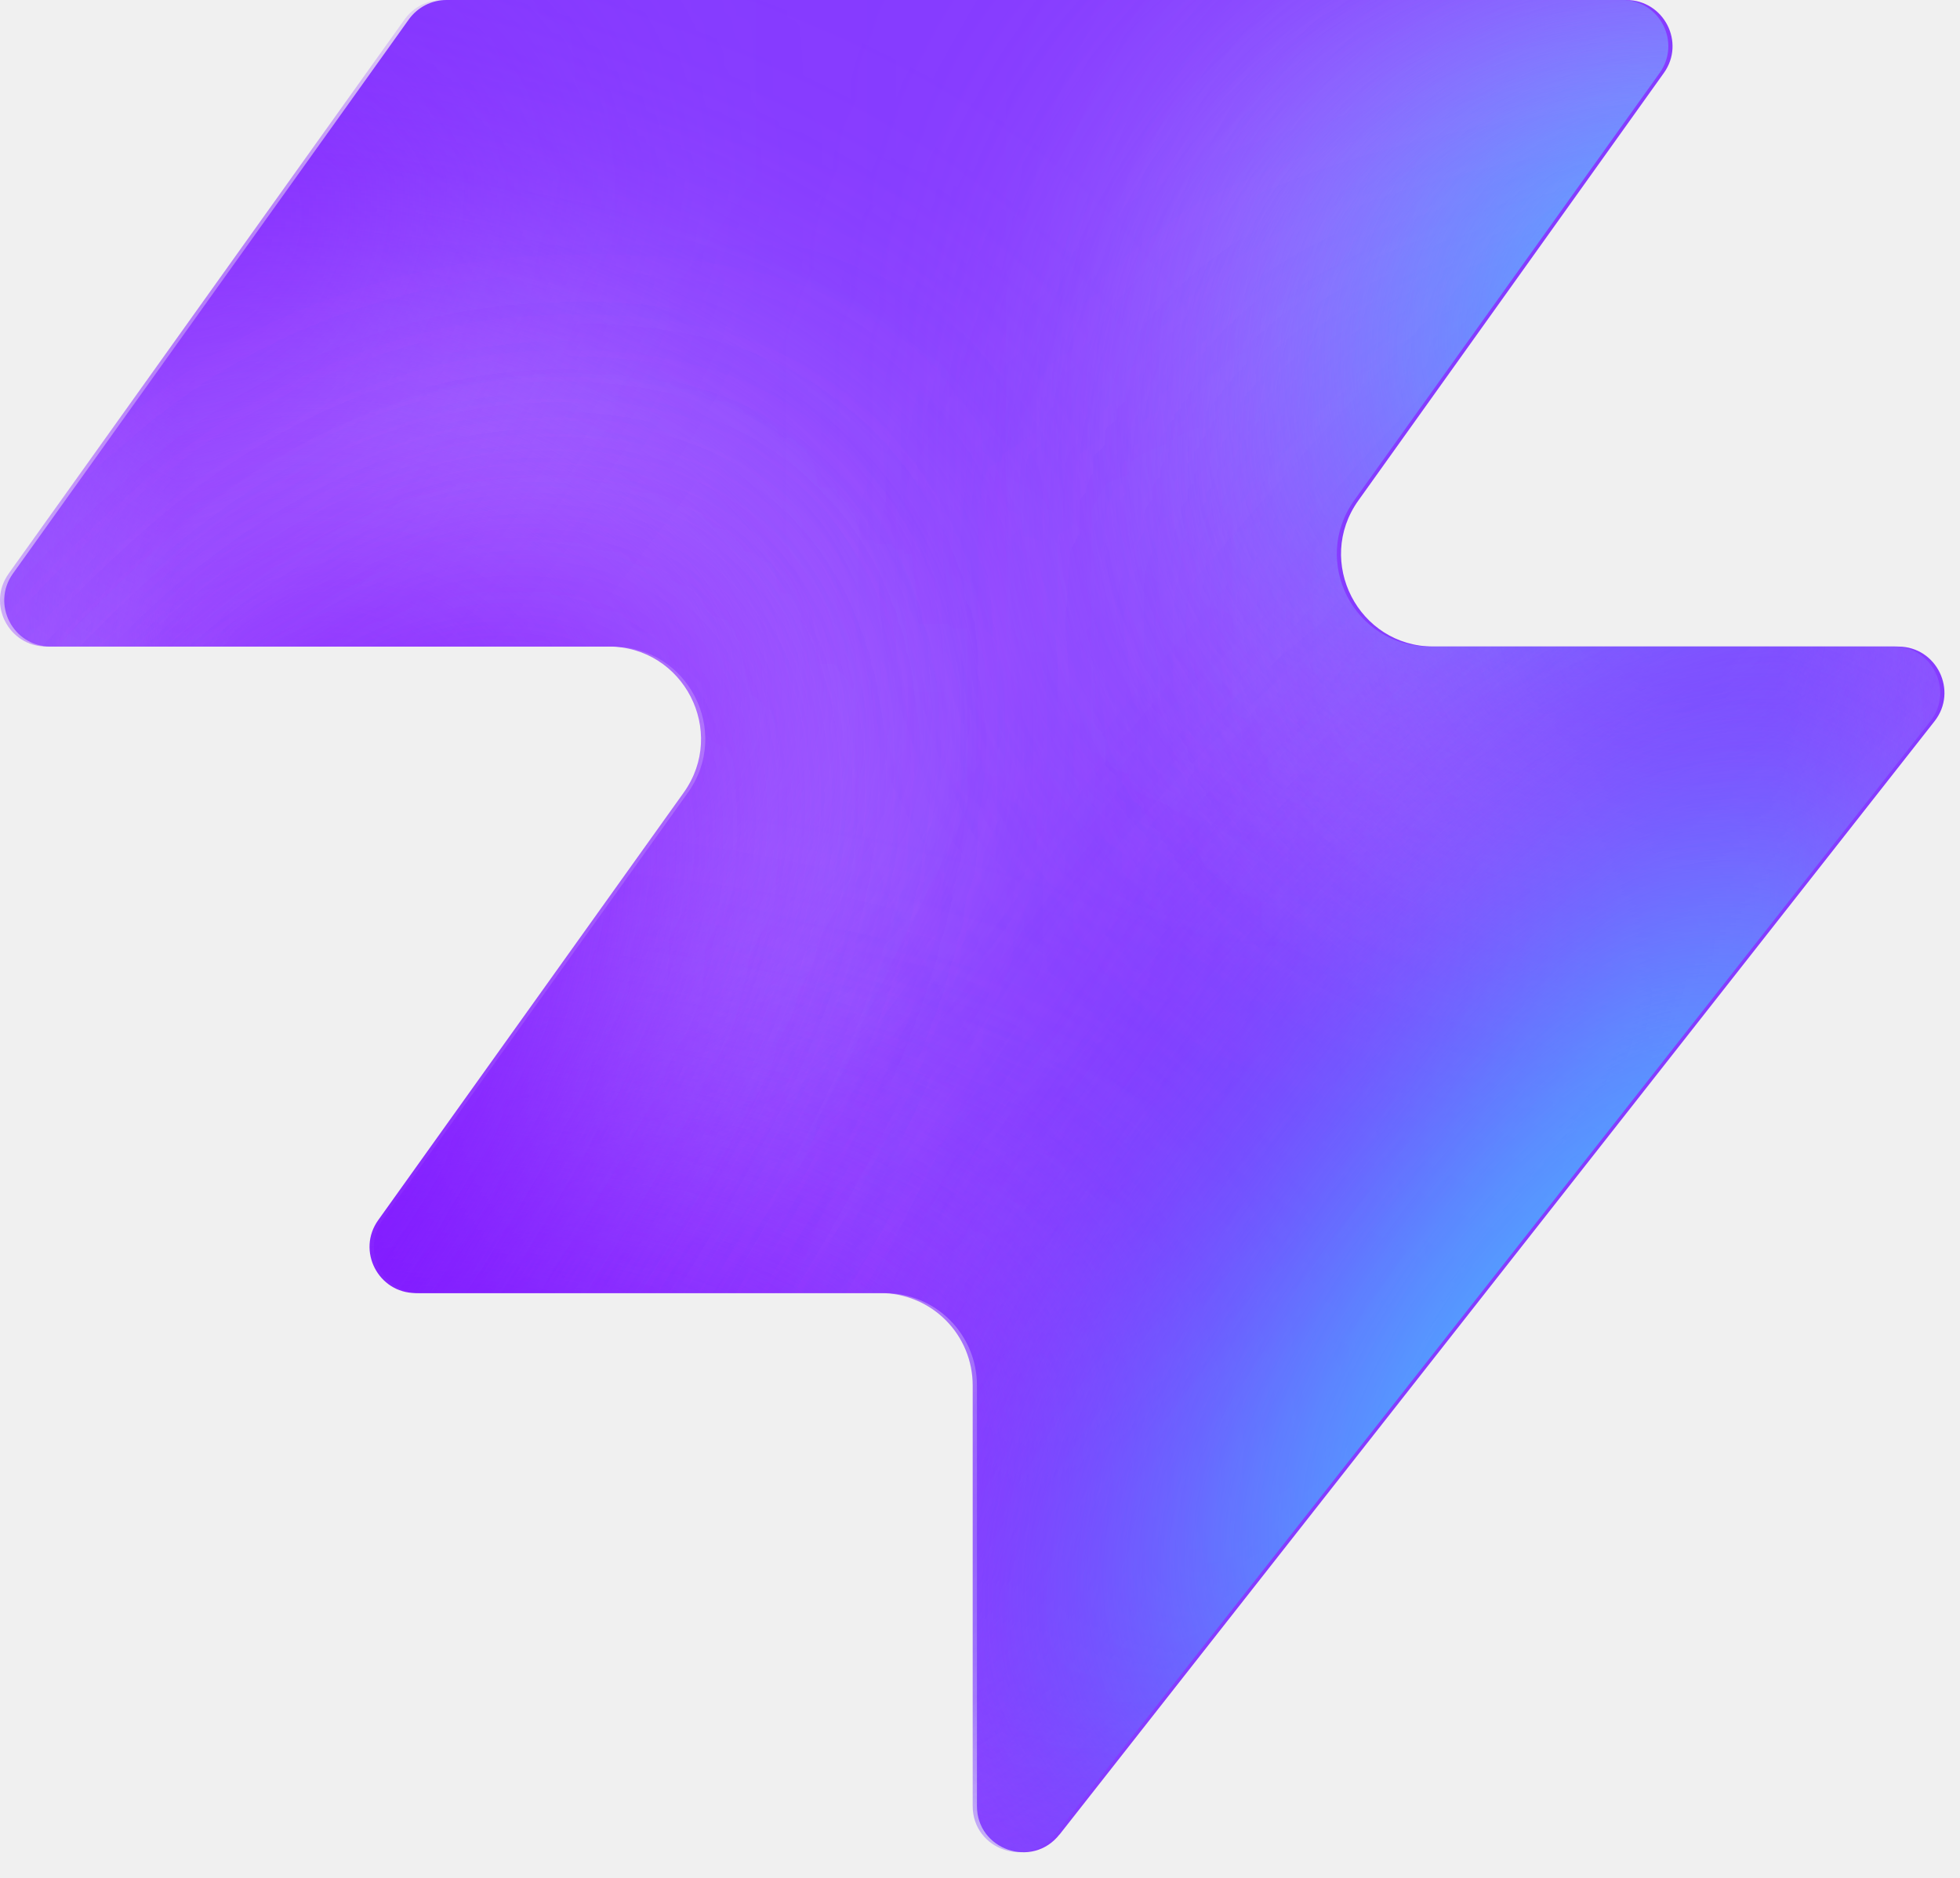
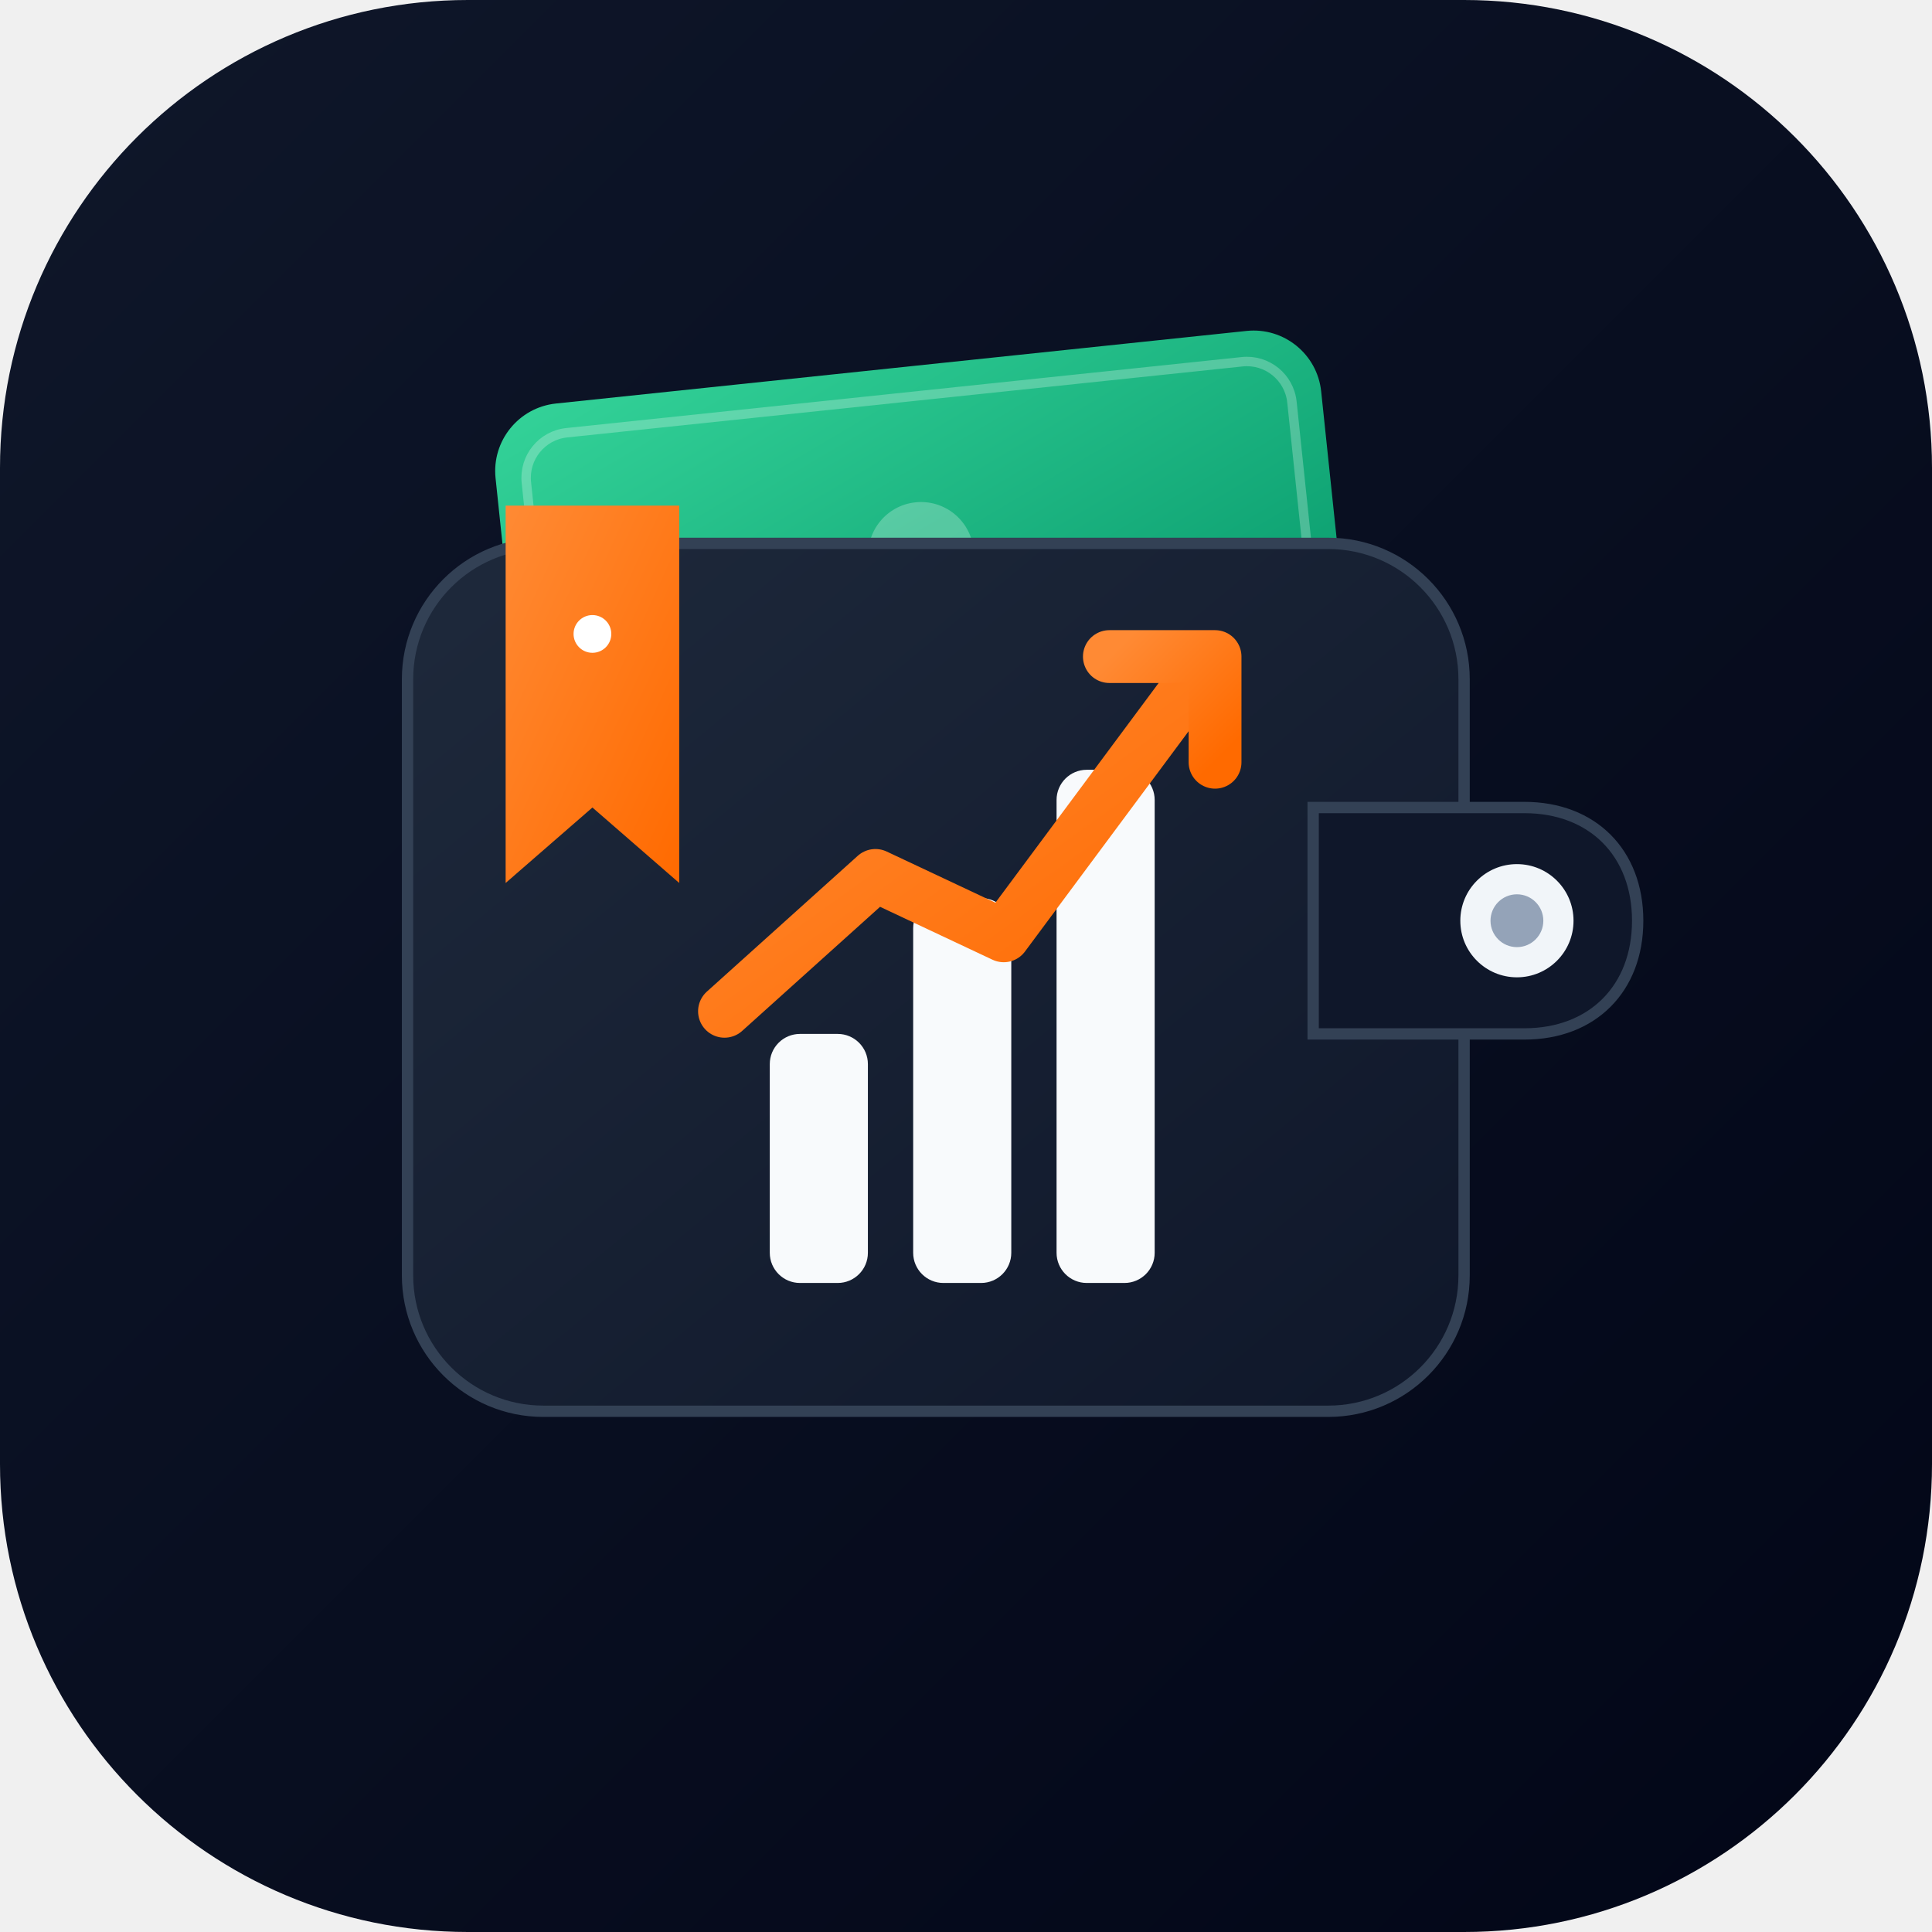
- <svg xmlns="http://www.w3.org/2000/svg" width="48" height="46" fill="none" viewBox="0 0 48 46">
-   <path fill="#863bff" d="M25.946 44.938c-.664.845-2.021.375-2.021-.698V33.937a2.26 2.26 0 0 0-2.262-2.262H10.287c-.92 0-1.456-1.04-.92-1.788l7.48-10.471c1.07-1.497 0-3.578-1.842-3.578H1.237c-.92 0-1.456-1.04-.92-1.788L10.013.474c.214-.297.556-.474.92-.474h28.894c.92 0 1.456 1.04.92 1.788l-7.48 10.471c-1.07 1.498 0 3.579 1.842 3.579h11.377c.943 0 1.473 1.088.89 1.83L25.947 44.94z" style="fill:#863bff;fill:color(display-p3 .525 .23 1);fill-opacity:1" />
-   <mask id="a" width="48" height="46" x="0" y="0" maskUnits="userSpaceOnUse" style="mask-type:alpha">
-     <path fill="#000" d="M25.842 44.938c-.664.844-2.021.375-2.021-.698V33.937a2.26 2.26 0 0 0-2.262-2.262H10.183c-.92 0-1.456-1.04-.92-1.788l7.48-10.471c1.07-1.498 0-3.579-1.842-3.579H1.133c-.92 0-1.456-1.04-.92-1.787L9.91.473c.214-.297.556-.474.92-.474h28.894c.92 0 1.456 1.04.92 1.788l-7.48 10.471c-1.07 1.498 0 3.578 1.842 3.578h11.377c.943 0 1.473 1.088.89 1.832L25.843 44.94z" style="fill:#000;fill-opacity:1" />
-   </mask>
-   <g mask="url(#a)">
-     <g filter="url(#b)">
-       <ellipse cx="5.508" cy="14.704" fill="#ede6ff" rx="5.508" ry="14.704" style="fill:#ede6ff;fill:color(display-p3 .927 .903 1);fill-opacity:1" transform="matrix(.00324 1 1 -.00324 -4.47 31.516)" />
+ <svg xmlns="http://www.w3.org/2000/svg" viewBox="0 0 512 512" width="512" height="512">
+   <defs>
+     <linearGradient id="bgGradF" x1="0%" y1="0%" x2="100%" y2="100%">
+       <stop offset="0%" stop-color="#0F172A" />
+       <stop offset="100%" stop-color="#020617" />
+     </linearGradient>
+     <linearGradient id="cashGradF" x1="0%" y1="0%" x2="100%" y2="100%">
+       <stop offset="0%" stop-color="#34D399" />
+       <stop offset="100%" stop-color="#059669" />
+     </linearGradient>
+     <linearGradient id="orangeGradF" x1="0%" y1="0%" x2="100%" y2="100%">
+       <stop offset="0%" stop-color="#FF8A34" />
+       <stop offset="100%" stop-color="#FF6A00" />
+     </linearGradient>
+     <linearGradient id="walletGradF" x1="0%" y1="0%" x2="100%" y2="100%">
+       <stop offset="0%" stop-color="#1E293B" />
+       <stop offset="100%" stop-color="#0F172A" />
+     </linearGradient>
+   </defs>
+   <rect width="512" height="512" rx="124" fill="url(#bgGradF)" />
+   <g transform="translate(68, 64)">
+     <g transform="rotate(-6 188 120)">
+       <rect x="70" y="32" width="220" height="100" rx="18" fill="url(#cashGradF)" />
+       <rect x="78" y="40" width="204" height="84" rx="12" fill="none" stroke="#FFFFFF" stroke-opacity="0.25" stroke-width="2.5" />
+       <circle cx="180" cy="82" r="14" fill="#FFFFFF" fill-opacity="0.25" />
    </g>
-     <g filter="url(#c)">
-       <ellipse cx="10.399" cy="29.851" fill="#ede6ff" rx="10.399" ry="29.851" style="fill:#ede6ff;fill:color(display-p3 .927 .903 1);fill-opacity:1" transform="matrix(.00324 1 1 -.00324 -39.328 7.883)" />
-     </g>
-     <g filter="url(#d)">
-       <ellipse cx="5.508" cy="30.487" fill="#7e14ff" rx="5.508" ry="30.487" style="fill:#7e14ff;fill:color(display-p3 .492 .077 1);fill-opacity:1" transform="rotate(89.814 -25.913 -14.639)scale(1 -1)" />
-     </g>
-     <g filter="url(#e)">
-       <ellipse cx="5.508" cy="30.599" fill="#7e14ff" rx="5.508" ry="30.599" style="fill:#7e14ff;fill:color(display-p3 .492 .077 1);fill-opacity:1" transform="rotate(89.814 -32.644 -3.334)scale(1 -1)" />
-     </g>
-     <g filter="url(#f)">
-       <ellipse cx="5.508" cy="30.599" fill="#7e14ff" rx="5.508" ry="30.599" style="fill:#7e14ff;fill:color(display-p3 .492 .077 1);fill-opacity:1" transform="matrix(.00324 1 1 -.00324 -34.34 30.47)" />
-     </g>
-     <g filter="url(#g)">
-       <ellipse cx="14.072" cy="22.078" fill="#ede6ff" rx="14.072" ry="22.078" style="fill:#ede6ff;fill:color(display-p3 .927 .903 1);fill-opacity:1" transform="rotate(93.35 24.506 48.493)scale(-1 1)" />
-     </g>
-     <g filter="url(#h)">
-       <ellipse cx="3.47" cy="21.501" fill="#7e14ff" rx="3.47" ry="21.501" style="fill:#7e14ff;fill:color(display-p3 .492 .077 1);fill-opacity:1" transform="rotate(89.009 28.708 47.59)scale(-1 1)" />
-     </g>
-     <g filter="url(#i)">
-       <ellipse cx="3.47" cy="21.501" fill="#7e14ff" rx="3.47" ry="21.501" style="fill:#7e14ff;fill:color(display-p3 .492 .077 1);fill-opacity:1" transform="rotate(89.009 28.708 47.59)scale(-1 1)" />
-     </g>
-     <g filter="url(#j)">
-       <ellipse cx=".387" cy="8.972" fill="#7e14ff" rx="4.407" ry="29.108" style="fill:#7e14ff;fill:color(display-p3 .492 .077 1);fill-opacity:1" transform="rotate(39.51 .387 8.972)" />
-     </g>
-     <g filter="url(#k)">
-       <ellipse cx="47.523" cy="-6.092" fill="#7e14ff" rx="4.407" ry="29.108" style="fill:#7e14ff;fill:color(display-p3 .492 .077 1);fill-opacity:1" transform="rotate(37.892 47.523 -6.092)" />
-     </g>
-     <g filter="url(#l)">
-       <ellipse cx="41.412" cy="6.333" fill="#47bfff" rx="5.971" ry="9.665" style="fill:#47bfff;fill:color(display-p3 .28 .748 1);fill-opacity:1" transform="rotate(37.892 41.412 6.333)" />
-     </g>
-     <g filter="url(#m)">
-       <ellipse cx="-1.879" cy="38.332" fill="#7e14ff" rx="4.407" ry="29.108" style="fill:#7e14ff;fill:color(display-p3 .492 .077 1);fill-opacity:1" transform="rotate(37.892 -1.88 38.332)" />
-     </g>
-     <g filter="url(#n)">
-       <ellipse cx="-1.879" cy="38.332" fill="#7e14ff" rx="4.407" ry="29.108" style="fill:#7e14ff;fill:color(display-p3 .492 .077 1);fill-opacity:1" transform="rotate(37.892 -1.88 38.332)" />
-     </g>
-     <g filter="url(#o)">
-       <ellipse cx="35.651" cy="29.907" fill="#7e14ff" rx="4.407" ry="29.108" style="fill:#7e14ff;fill:color(display-p3 .492 .077 1);fill-opacity:1" transform="rotate(37.892 35.651 29.907)" />
-     </g>
-     <g filter="url(#p)">
-       <ellipse cx="38.418" cy="32.4" fill="#47bfff" rx="5.971" ry="15.297" style="fill:#47bfff;fill:color(display-p3 .28 .748 1);fill-opacity:1" transform="rotate(37.892 38.418 32.4)" />
-     </g>
+     <rect x="40" y="80" width="280" height="230" rx="36" fill="url(#walletGradF)" stroke="#334155" stroke-width="3" />
+     <path d="M 66 70 L 112 70 L 112 170 L 89 150 L 66 170 Z" fill="url(#orangeGradF)" />
+     <circle cx="89" cy="104" r="5" fill="#FFFFFF" />
+     <rect x="136" y="210" width="26" height="66" rx="8" fill="#F8FAFC" />
+     <rect x="174" y="174" width="26" height="102" rx="8" fill="#F8FAFC" />
+     <rect x="212" y="140" width="26" height="136" rx="8" fill="#F8FAFC" />
+     <path d="M 124 204 L 164 168 L 198 184 L 250 114" fill="none" stroke="url(#orangeGradF)" stroke-width="14" stroke-linecap="round" stroke-linejoin="round" />
+     <path d="M 226 110 L 254 110 L 254 138" fill="none" stroke="url(#orangeGradF)" stroke-width="14" stroke-linecap="round" stroke-linejoin="round" />
+     <path d="M 280 150 L 336 150 C 354 150 366 162 366 180 C 366 198 354 210 336 210 L 280 210 Z" fill="#0F172A" stroke="#334155" stroke-width="3" />
+     <circle cx="334" cy="180" r="15" fill="#F1F5F9" />
+     <circle cx="334" cy="180" r="7" fill="#94A3B8" />
  </g>
-   <defs>
-     <filter id="b" width="60.045" height="41.654" x="-19.77" y="16.149" color-interpolation-filters="sRGB" filterUnits="userSpaceOnUse">
-       <feFlood flood-opacity="0" result="BackgroundImageFix" />
-       <feBlend in="SourceGraphic" in2="BackgroundImageFix" result="shape" />
-       <feGaussianBlur result="effect1_foregroundBlur_2002_17158" stdDeviation="7.659" />
-     </filter>
-     <filter id="c" width="90.34" height="51.437" x="-54.613" y="-7.533" color-interpolation-filters="sRGB" filterUnits="userSpaceOnUse">
-       <feFlood flood-opacity="0" result="BackgroundImageFix" />
-       <feBlend in="SourceGraphic" in2="BackgroundImageFix" result="shape" />
-       <feGaussianBlur result="effect1_foregroundBlur_2002_17158" stdDeviation="7.659" />
-     </filter>
-     <filter id="d" width="79.355" height="29.4" x="-49.64" y="2.03" color-interpolation-filters="sRGB" filterUnits="userSpaceOnUse">
-       <feFlood flood-opacity="0" result="BackgroundImageFix" />
-       <feBlend in="SourceGraphic" in2="BackgroundImageFix" result="shape" />
-       <feGaussianBlur result="effect1_foregroundBlur_2002_17158" stdDeviation="4.596" />
-     </filter>
-     <filter id="e" width="79.579" height="29.4" x="-45.045" y="20.029" color-interpolation-filters="sRGB" filterUnits="userSpaceOnUse">
-       <feFlood flood-opacity="0" result="BackgroundImageFix" />
-       <feBlend in="SourceGraphic" in2="BackgroundImageFix" result="shape" />
-       <feGaussianBlur result="effect1_foregroundBlur_2002_17158" stdDeviation="4.596" />
-     </filter>
-     <filter id="f" width="79.579" height="29.4" x="-43.513" y="21.178" color-interpolation-filters="sRGB" filterUnits="userSpaceOnUse">
-       <feFlood flood-opacity="0" result="BackgroundImageFix" />
-       <feBlend in="SourceGraphic" in2="BackgroundImageFix" result="shape" />
-       <feGaussianBlur result="effect1_foregroundBlur_2002_17158" stdDeviation="4.596" />
-     </filter>
-     <filter id="g" width="74.749" height="58.852" x="15.756" y="-17.901" color-interpolation-filters="sRGB" filterUnits="userSpaceOnUse">
-       <feFlood flood-opacity="0" result="BackgroundImageFix" />
-       <feBlend in="SourceGraphic" in2="BackgroundImageFix" result="shape" />
-       <feGaussianBlur result="effect1_foregroundBlur_2002_17158" stdDeviation="7.659" />
-     </filter>
-     <filter id="h" width="61.377" height="25.362" x="23.548" y="2.284" color-interpolation-filters="sRGB" filterUnits="userSpaceOnUse">
-       <feFlood flood-opacity="0" result="BackgroundImageFix" />
-       <feBlend in="SourceGraphic" in2="BackgroundImageFix" result="shape" />
-       <feGaussianBlur result="effect1_foregroundBlur_2002_17158" stdDeviation="4.596" />
-     </filter>
-     <filter id="i" width="61.377" height="25.362" x="23.548" y="2.284" color-interpolation-filters="sRGB" filterUnits="userSpaceOnUse">
-       <feFlood flood-opacity="0" result="BackgroundImageFix" />
-       <feBlend in="SourceGraphic" in2="BackgroundImageFix" result="shape" />
-       <feGaussianBlur result="effect1_foregroundBlur_2002_17158" stdDeviation="4.596" />
-     </filter>
-     <filter id="j" width="56.045" height="63.649" x="-27.636" y="-22.853" color-interpolation-filters="sRGB" filterUnits="userSpaceOnUse">
-       <feFlood flood-opacity="0" result="BackgroundImageFix" />
-       <feBlend in="SourceGraphic" in2="BackgroundImageFix" result="shape" />
-       <feGaussianBlur result="effect1_foregroundBlur_2002_17158" stdDeviation="4.596" />
-     </filter>
-     <filter id="k" width="54.814" height="64.646" x="20.116" y="-38.415" color-interpolation-filters="sRGB" filterUnits="userSpaceOnUse">
-       <feFlood flood-opacity="0" result="BackgroundImageFix" />
-       <feBlend in="SourceGraphic" in2="BackgroundImageFix" result="shape" />
-       <feGaussianBlur result="effect1_foregroundBlur_2002_17158" stdDeviation="4.596" />
-     </filter>
-     <filter id="l" width="33.541" height="35.313" x="24.641" y="-11.323" color-interpolation-filters="sRGB" filterUnits="userSpaceOnUse">
-       <feFlood flood-opacity="0" result="BackgroundImageFix" />
-       <feBlend in="SourceGraphic" in2="BackgroundImageFix" result="shape" />
-       <feGaussianBlur result="effect1_foregroundBlur_2002_17158" stdDeviation="4.596" />
-     </filter>
-     <filter id="m" width="54.814" height="64.646" x="-29.286" y="6.009" color-interpolation-filters="sRGB" filterUnits="userSpaceOnUse">
-       <feFlood flood-opacity="0" result="BackgroundImageFix" />
-       <feBlend in="SourceGraphic" in2="BackgroundImageFix" result="shape" />
-       <feGaussianBlur result="effect1_foregroundBlur_2002_17158" stdDeviation="4.596" />
-     </filter>
-     <filter id="n" width="54.814" height="64.646" x="-29.286" y="6.009" color-interpolation-filters="sRGB" filterUnits="userSpaceOnUse">
-       <feFlood flood-opacity="0" result="BackgroundImageFix" />
-       <feBlend in="SourceGraphic" in2="BackgroundImageFix" result="shape" />
-       <feGaussianBlur result="effect1_foregroundBlur_2002_17158" stdDeviation="4.596" />
-     </filter>
-     <filter id="o" width="54.814" height="64.646" x="8.244" y="-2.416" color-interpolation-filters="sRGB" filterUnits="userSpaceOnUse">
-       <feFlood flood-opacity="0" result="BackgroundImageFix" />
-       <feBlend in="SourceGraphic" in2="BackgroundImageFix" result="shape" />
-       <feGaussianBlur result="effect1_foregroundBlur_2002_17158" stdDeviation="4.596" />
-     </filter>
-     <filter id="p" width="39.409" height="43.623" x="18.713" y="10.588" color-interpolation-filters="sRGB" filterUnits="userSpaceOnUse">
-       <feFlood flood-opacity="0" result="BackgroundImageFix" />
-       <feBlend in="SourceGraphic" in2="BackgroundImageFix" result="shape" />
-       <feGaussianBlur result="effect1_foregroundBlur_2002_17158" stdDeviation="4.596" />
-     </filter>
-   </defs>
</svg>
